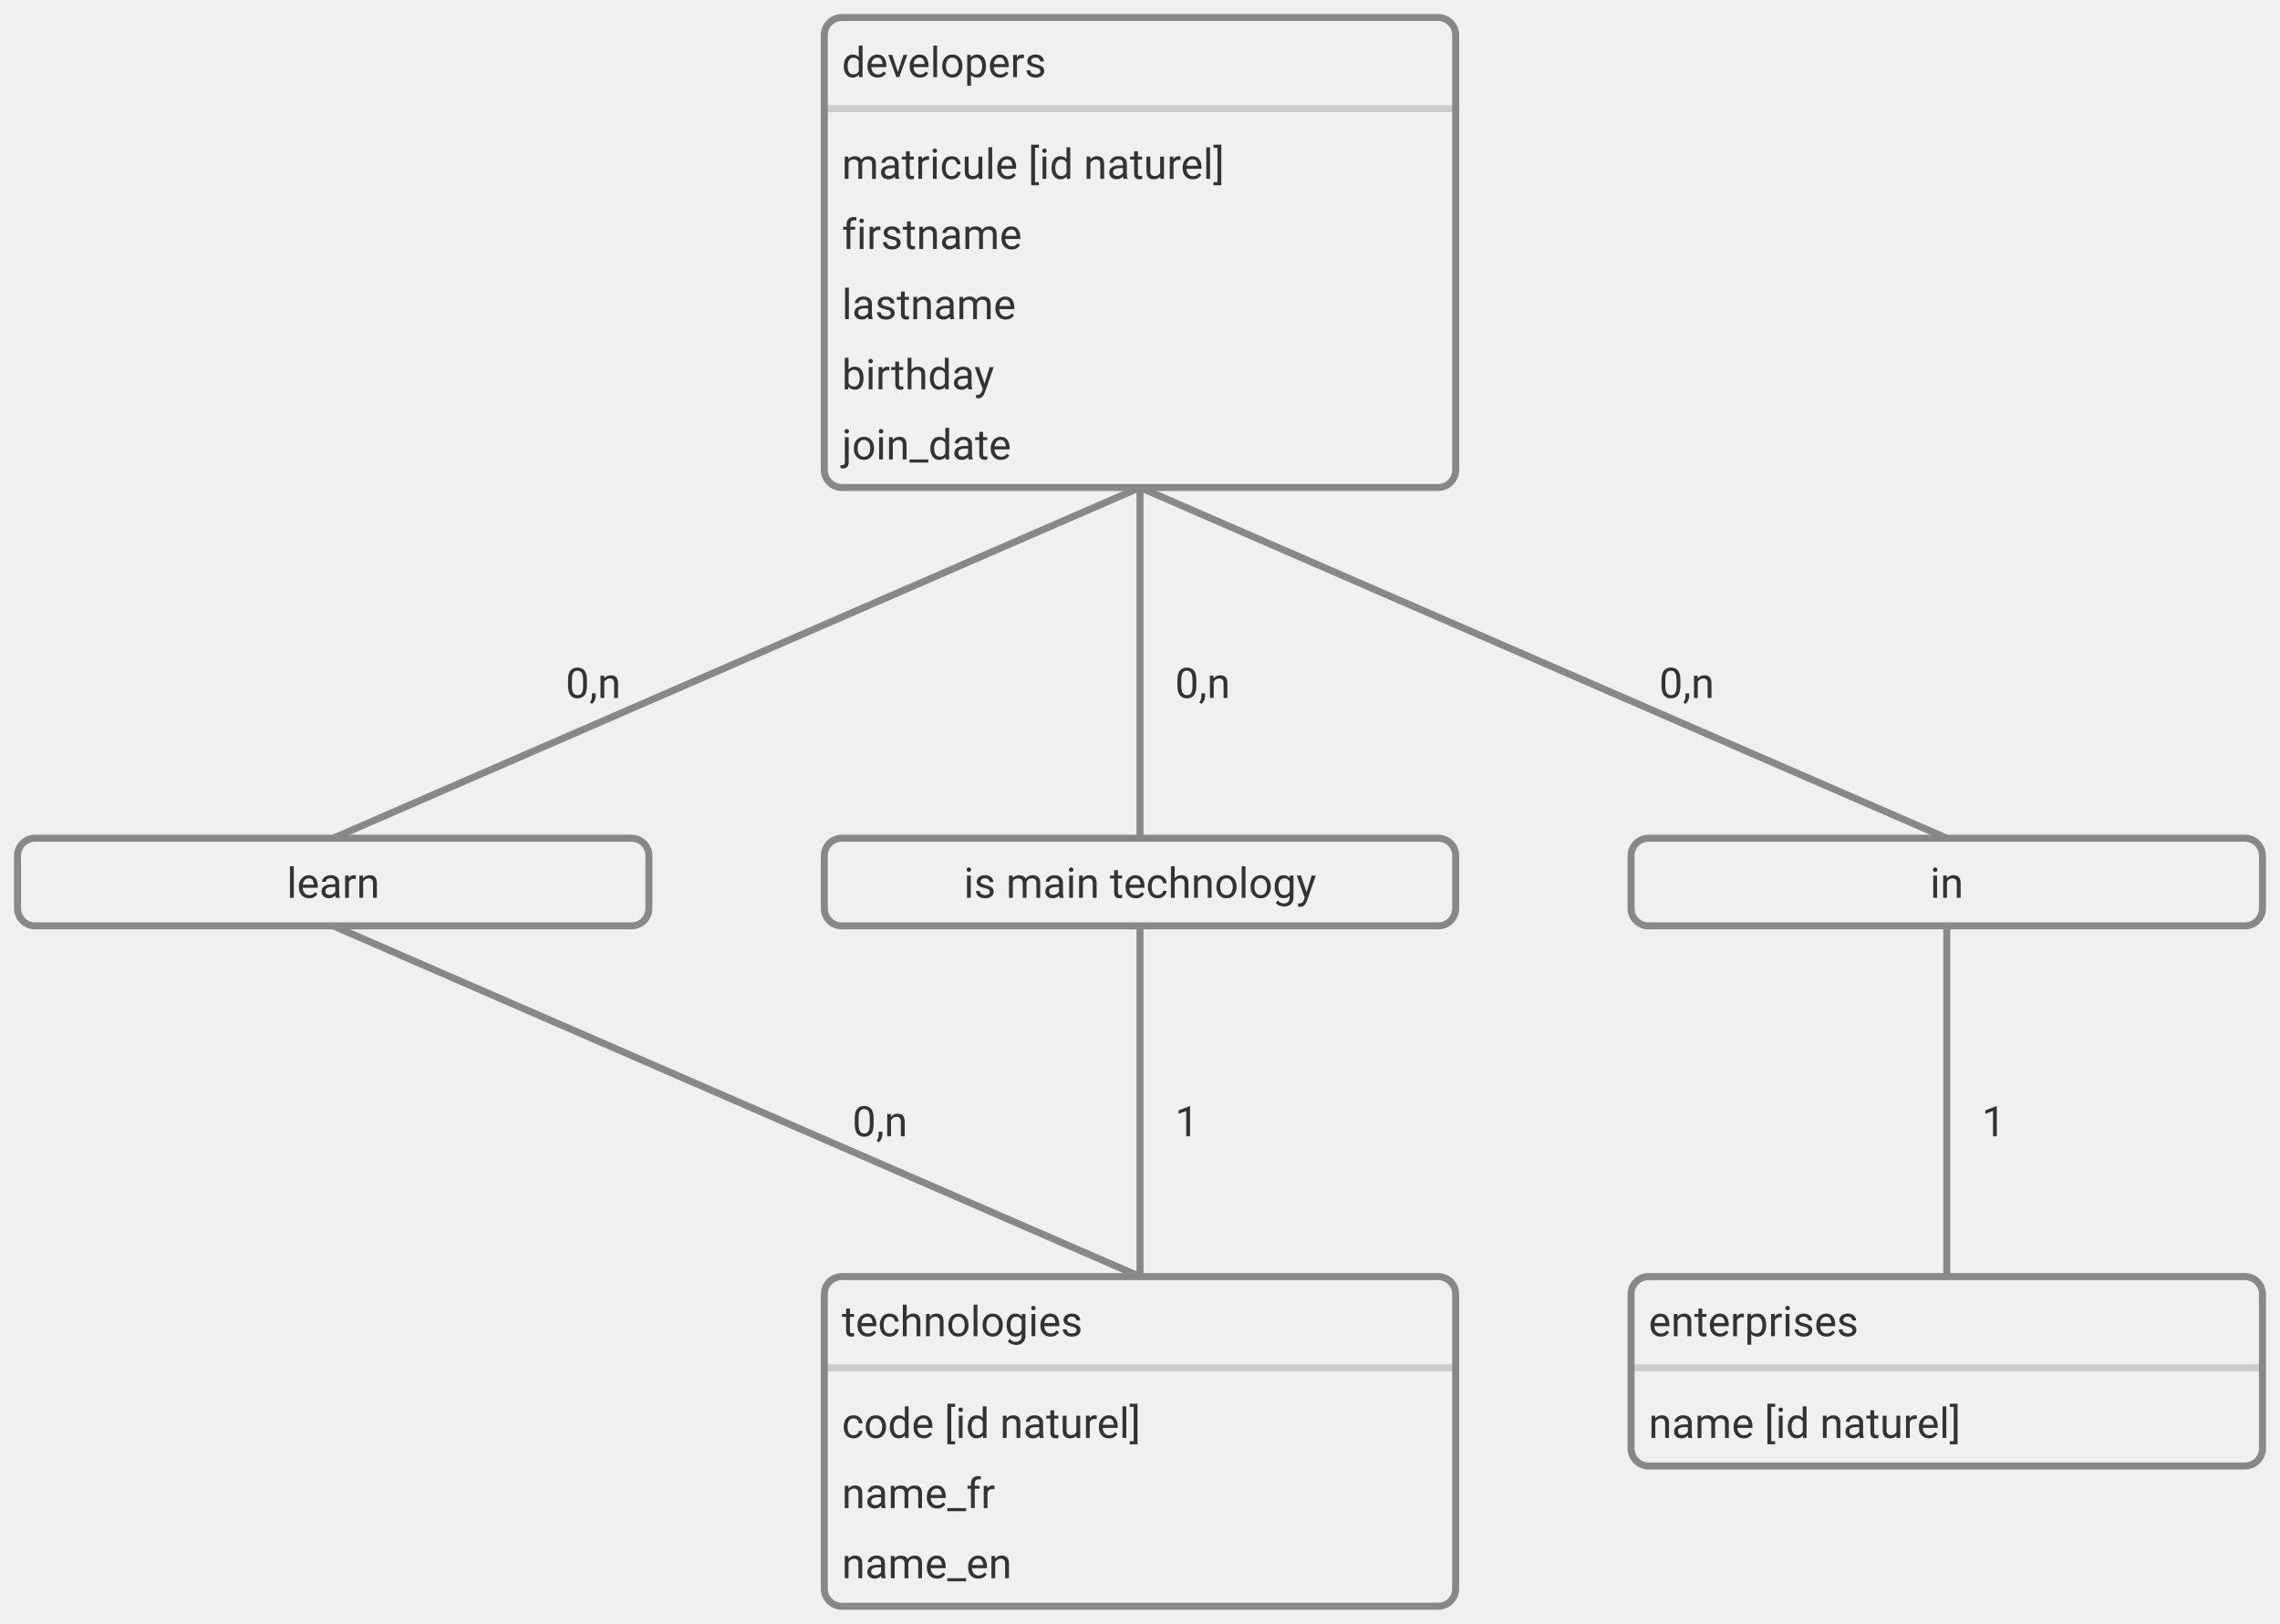
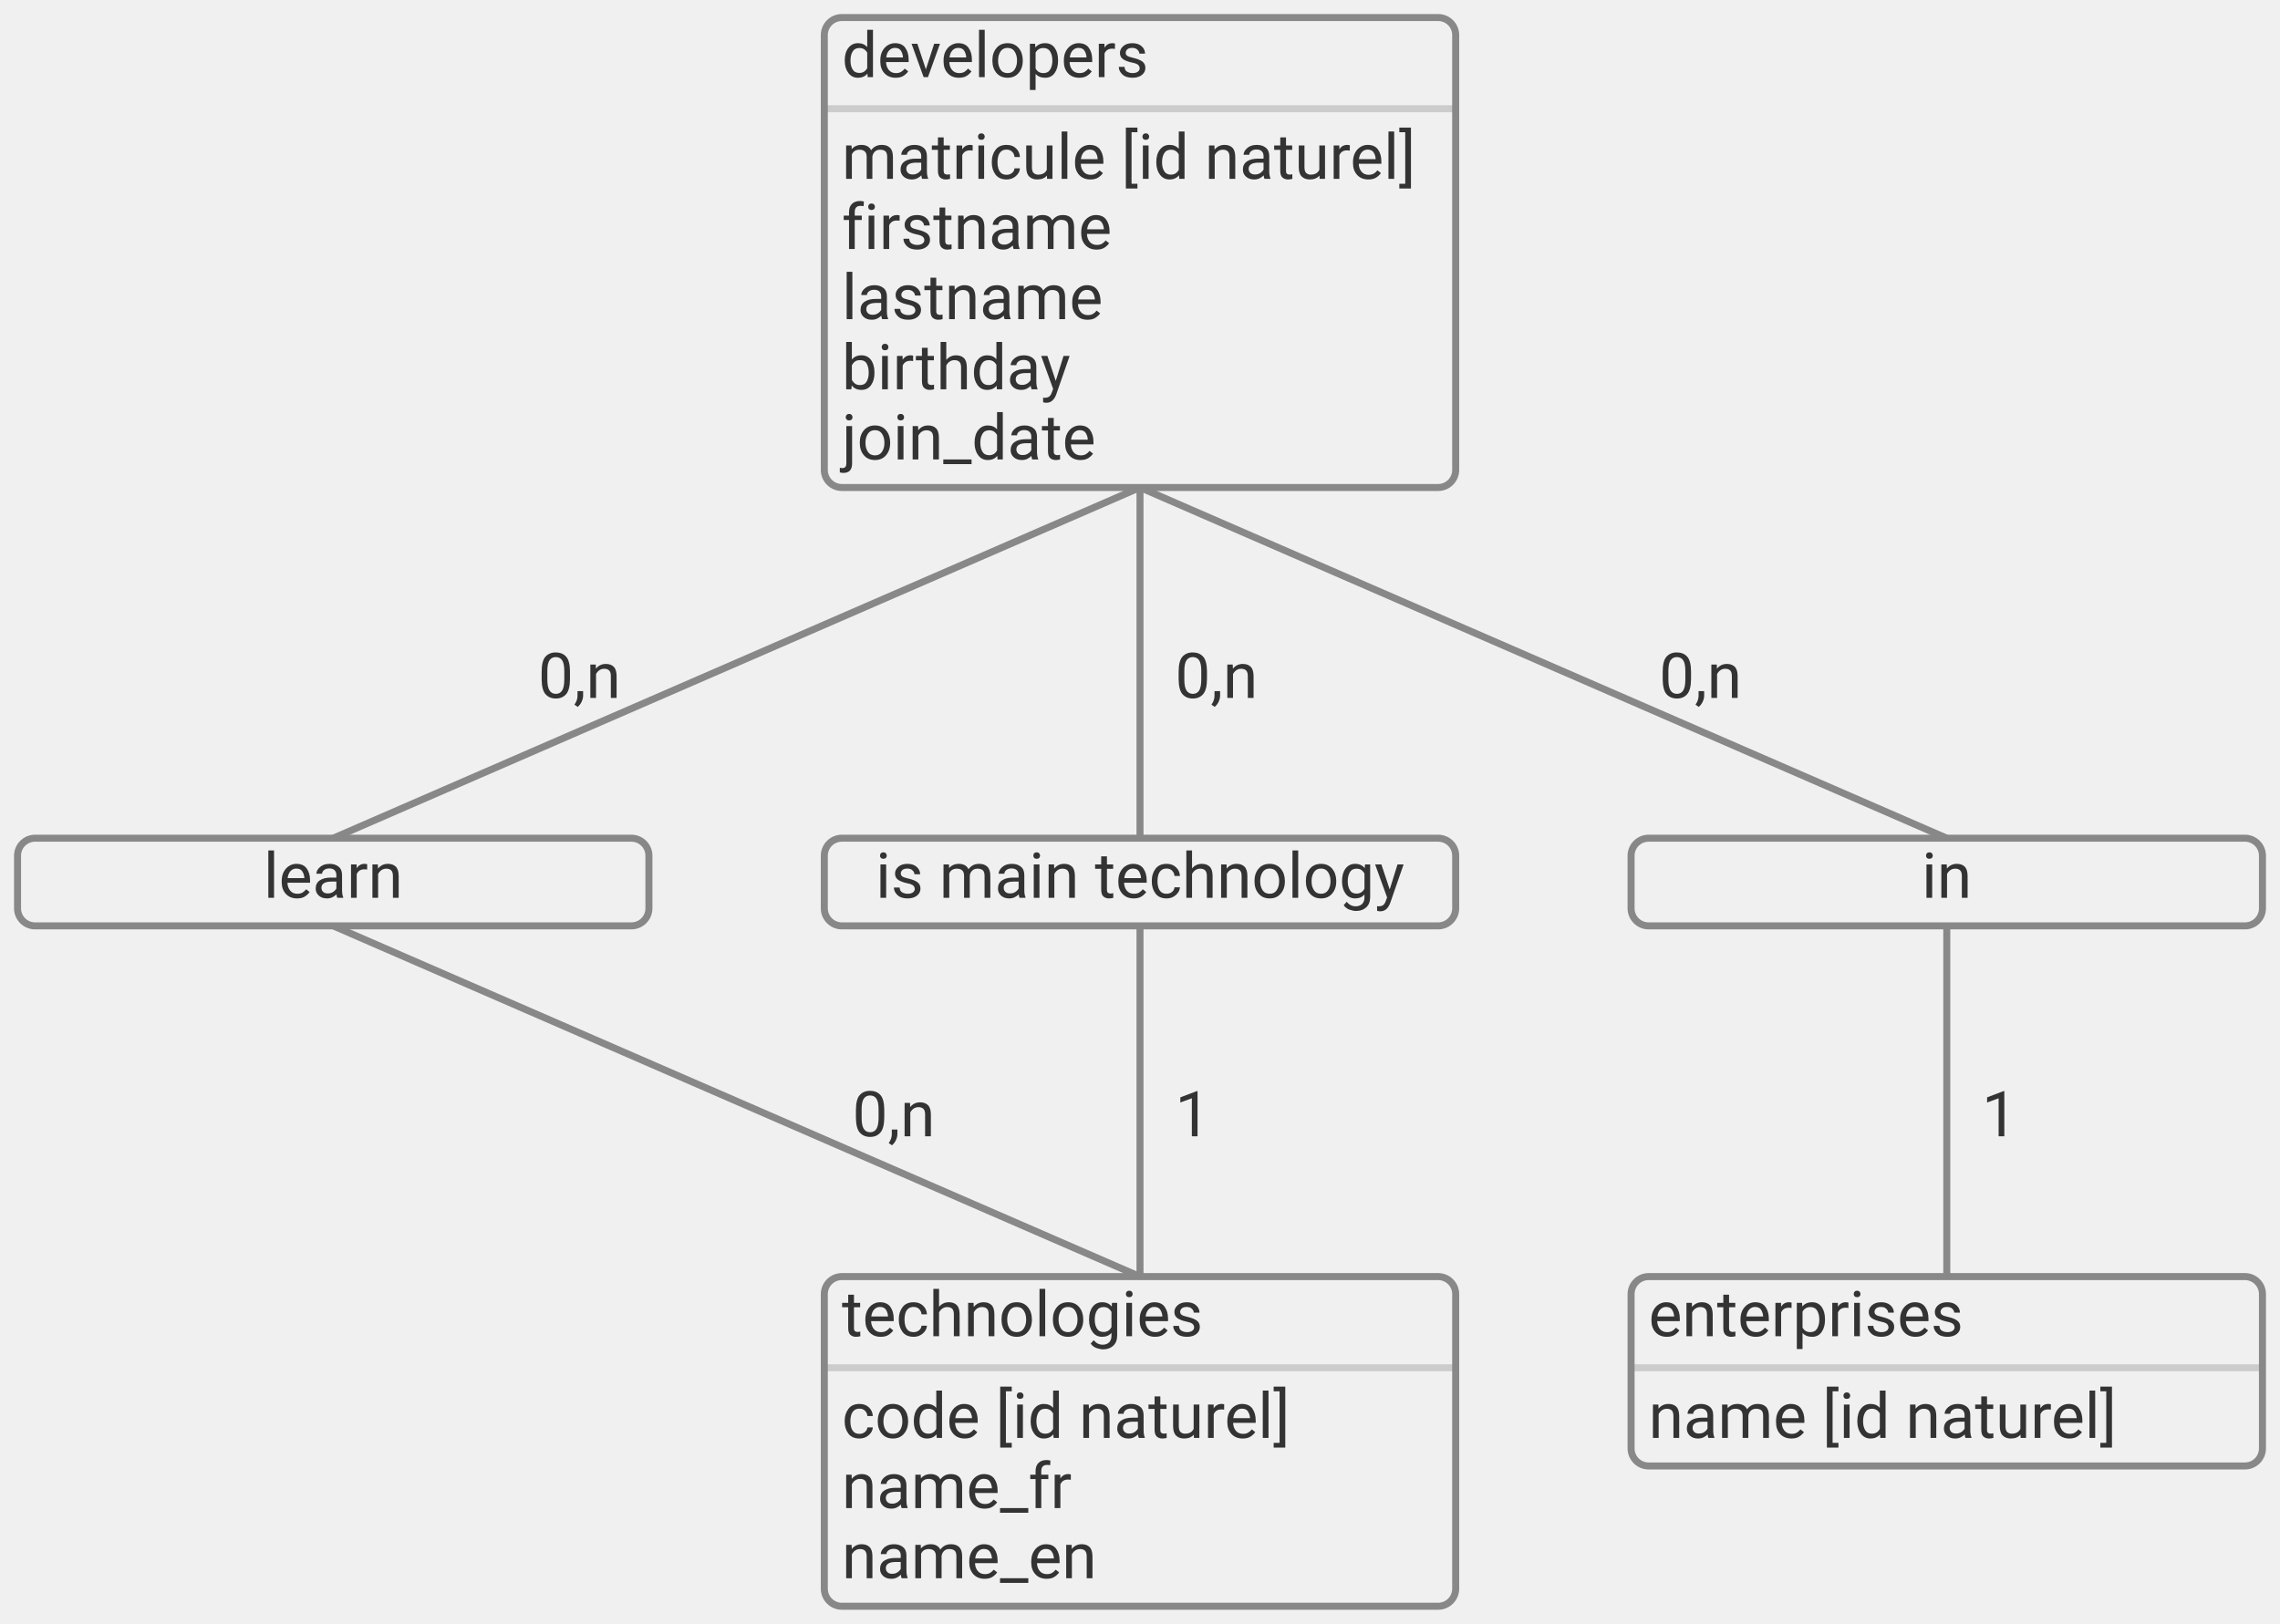
<svg xmlns="http://www.w3.org/2000/svg" width="650px" height="463px" viewBox="-5 -5 650 463">
  <style>
        text {
            fill: #333;
            font-family: Roboto, Arial, sans-serif;
+         }
+ 
+         text {
+             font-size: 18px;
+         }
+ 
+         .node text {
+             font-size: unset;
        }

        .node line {
            stroke: #ccc;
        }

        .node .background {
            fill: #f0f0f0;
        }

        .node .border {
            fill: transparent;
            stroke: #888;
            stroke-width: 2;
        }

        .link {
            stroke: #888;
            stroke-width: 2;
        }
    </style>
  <g transform="translate(320, 134)">
    <line class="link" x1="0" y1="0" x2="-230" y2="100" />
    <text text-anchor="end" x="-148" y="60">0,n</text>
  </g>
  <g transform="translate(90, 259)">
    <line class="link" x1="0" y1="0" x2="230" y2="100" />
    <text text-anchor="start" x="148" y="60">0,n</text>
  </g>
  <g transform="translate(320, 134)">
    <line class="link" x1="0" y1="0" x2="0" y2="100" />
    <text text-anchor="start" x="10" y="60">0,n</text>
  </g>
  <g transform="translate(320, 259)">
    <line class="link" x1="0" y1="0" x2="0" y2="100" />
    <text text-anchor="start" x="10" y="60">1</text>
  </g>
  <g transform="translate(320, 134)">
    <line class="link" x1="0" y1="0" x2="230" y2="100" />
    <text text-anchor="start" x="148" y="60">0,n</text>
  </g>
  <g transform="translate(550, 259)">
    <line class="link" x1="0" y1="0" x2="0" y2="100" />
    <text text-anchor="start" x="10" y="60">1</text>
  </g>
  <g class="node" transform="translate(235, 0)">
    <rect class="background" x="-5" rx="5" width="180" height="134" />
    <text text-anchor="start" x="0" y="17">developers</text>
    <g transform="translate(0, 29)">
      <line stroke-width="2" x1="-5" x2="175" y1="-3" y2="-3" />
      <text fill="white" text-anchor="start" x="0" y="17">matricule [id naturel]</text>
      <text fill="white" text-anchor="start" x="0" y="37">firstname</text>
      <text fill="white" text-anchor="start" x="0" y="57">lastname</text>
      <text fill="white" text-anchor="start" x="0" y="77">birthday</text>
      <text fill="white" text-anchor="start" x="0" y="97">join_date</text>
    </g>
    <rect class="border" x="-5" rx="5" width="180" height="134" />
  </g>
  <g class="node" transform="translate(5, 234)">
    <rect class="background" x="-5" rx="5" width="180" height="25" />
    <text text-anchor="middle" x="85" y="17">learn</text>
    <rect class="border" x="-5" rx="5" width="180" height="25" />
  </g>
  <g class="node" transform="translate(235, 234)">
    <rect class="background" x="-5" rx="5" width="180" height="25" />
    <text text-anchor="middle" x="85" y="17">is main technology</text>
    <rect class="border" x="-5" rx="5" width="180" height="25" />
  </g>
  <g class="node" transform="translate(465, 234)">
    <rect class="background" x="-5" rx="5" width="180" height="25" />
    <text text-anchor="middle" x="85" y="17">in</text>
    <rect class="border" x="-5" rx="5" width="180" height="25" />
  </g>
  <g class="node" transform="translate(235, 359)">
    <rect class="background" x="-5" rx="5" width="180" height="94" />
    <text text-anchor="start" x="0" y="17">technologies</text>
    <g transform="translate(0, 29)">
      <line stroke-width="2" x1="-5" x2="175" y1="-3" y2="-3" />
      <text fill="white" text-anchor="start" x="0" y="17">code [id naturel]</text>
      <text fill="white" text-anchor="start" x="0" y="37">name_fr</text>
      <text fill="white" text-anchor="start" x="0" y="57">name_en</text>
    </g>
    <rect class="border" x="-5" rx="5" width="180" height="94" />
  </g>
  <g class="node" transform="translate(465, 359)">
    <rect class="background" x="-5" rx="5" width="180" height="54" />
    <text text-anchor="start" x="0" y="17">enterprises</text>
    <g transform="translate(0, 29)">
      <line stroke-width="2" x1="-5" x2="175" y1="-3" y2="-3" />
      <text fill="white" text-anchor="start" x="0" y="17">name [id naturel]</text>
    </g>
    <rect class="border" x="-5" rx="5" width="180" height="54" />
  </g>
</svg>
